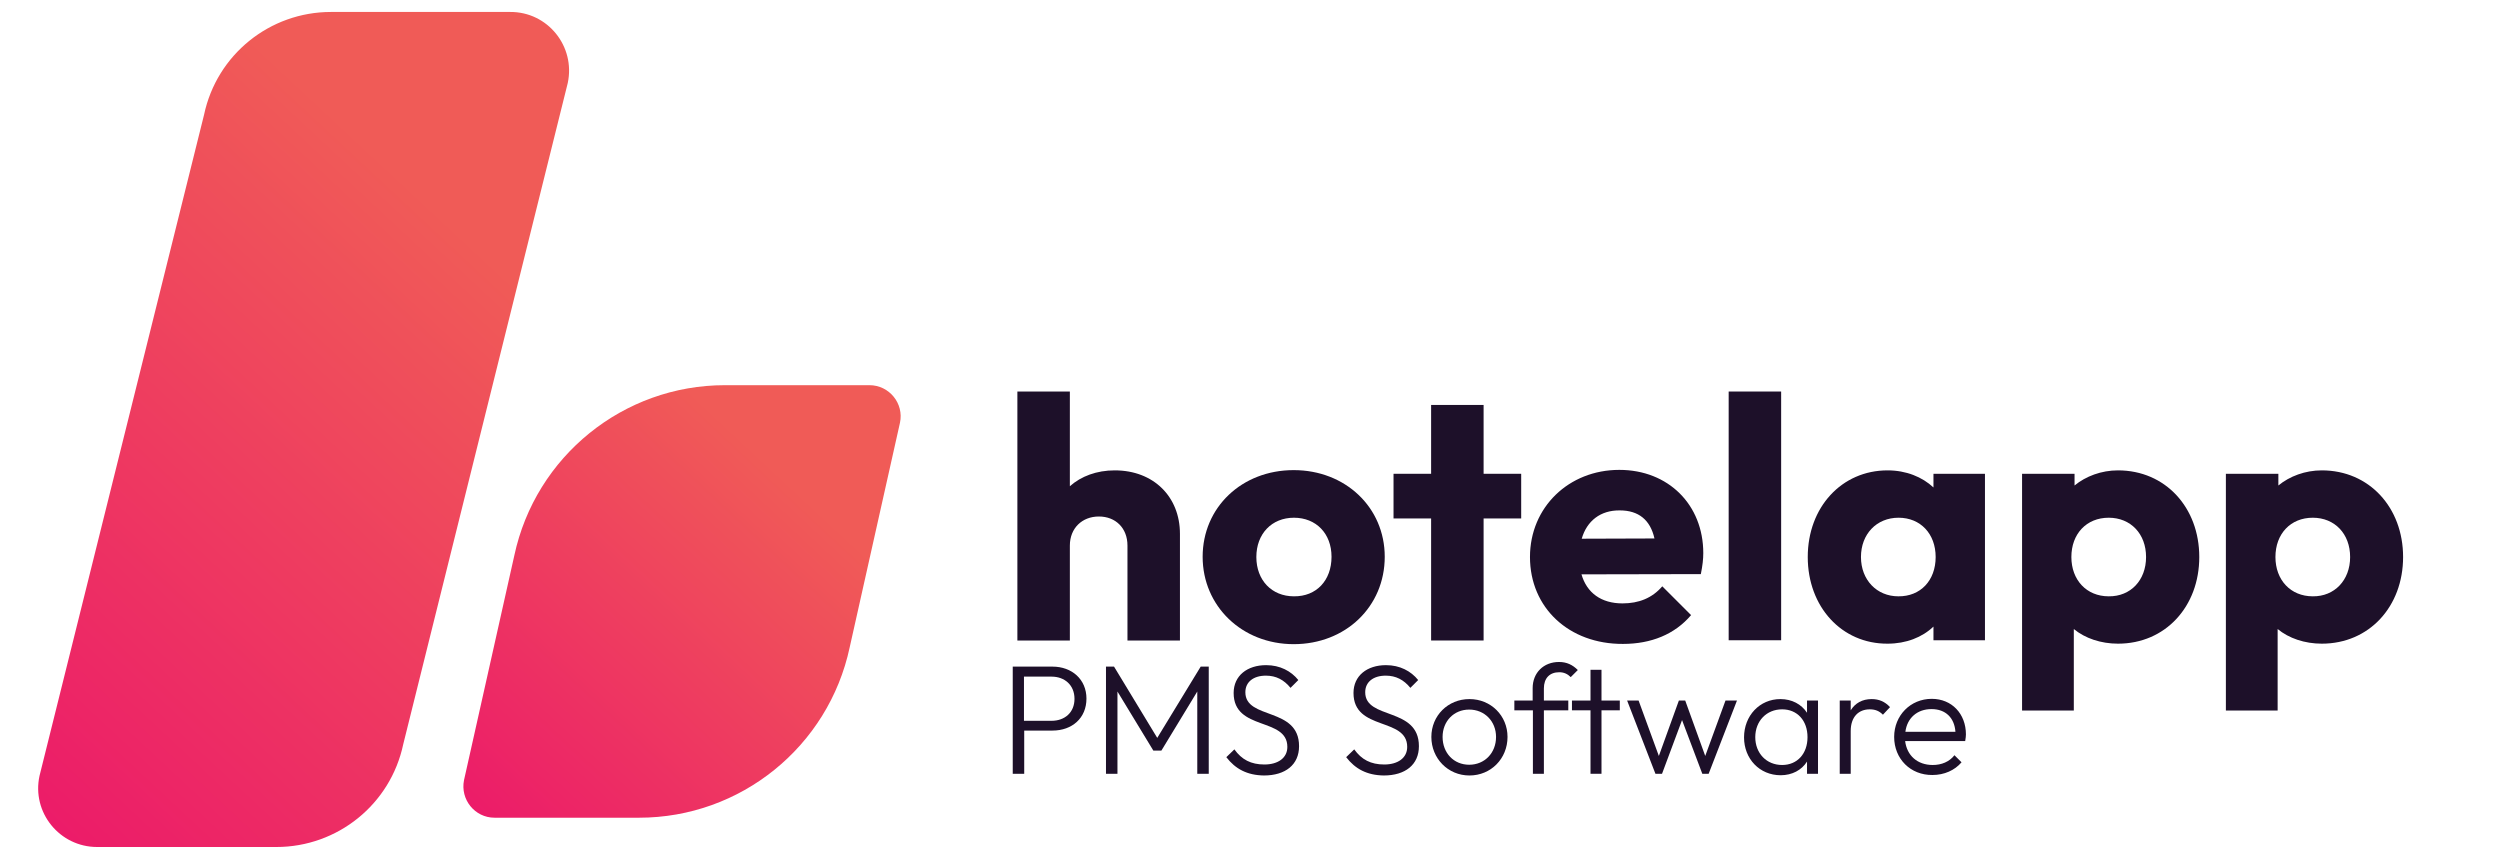
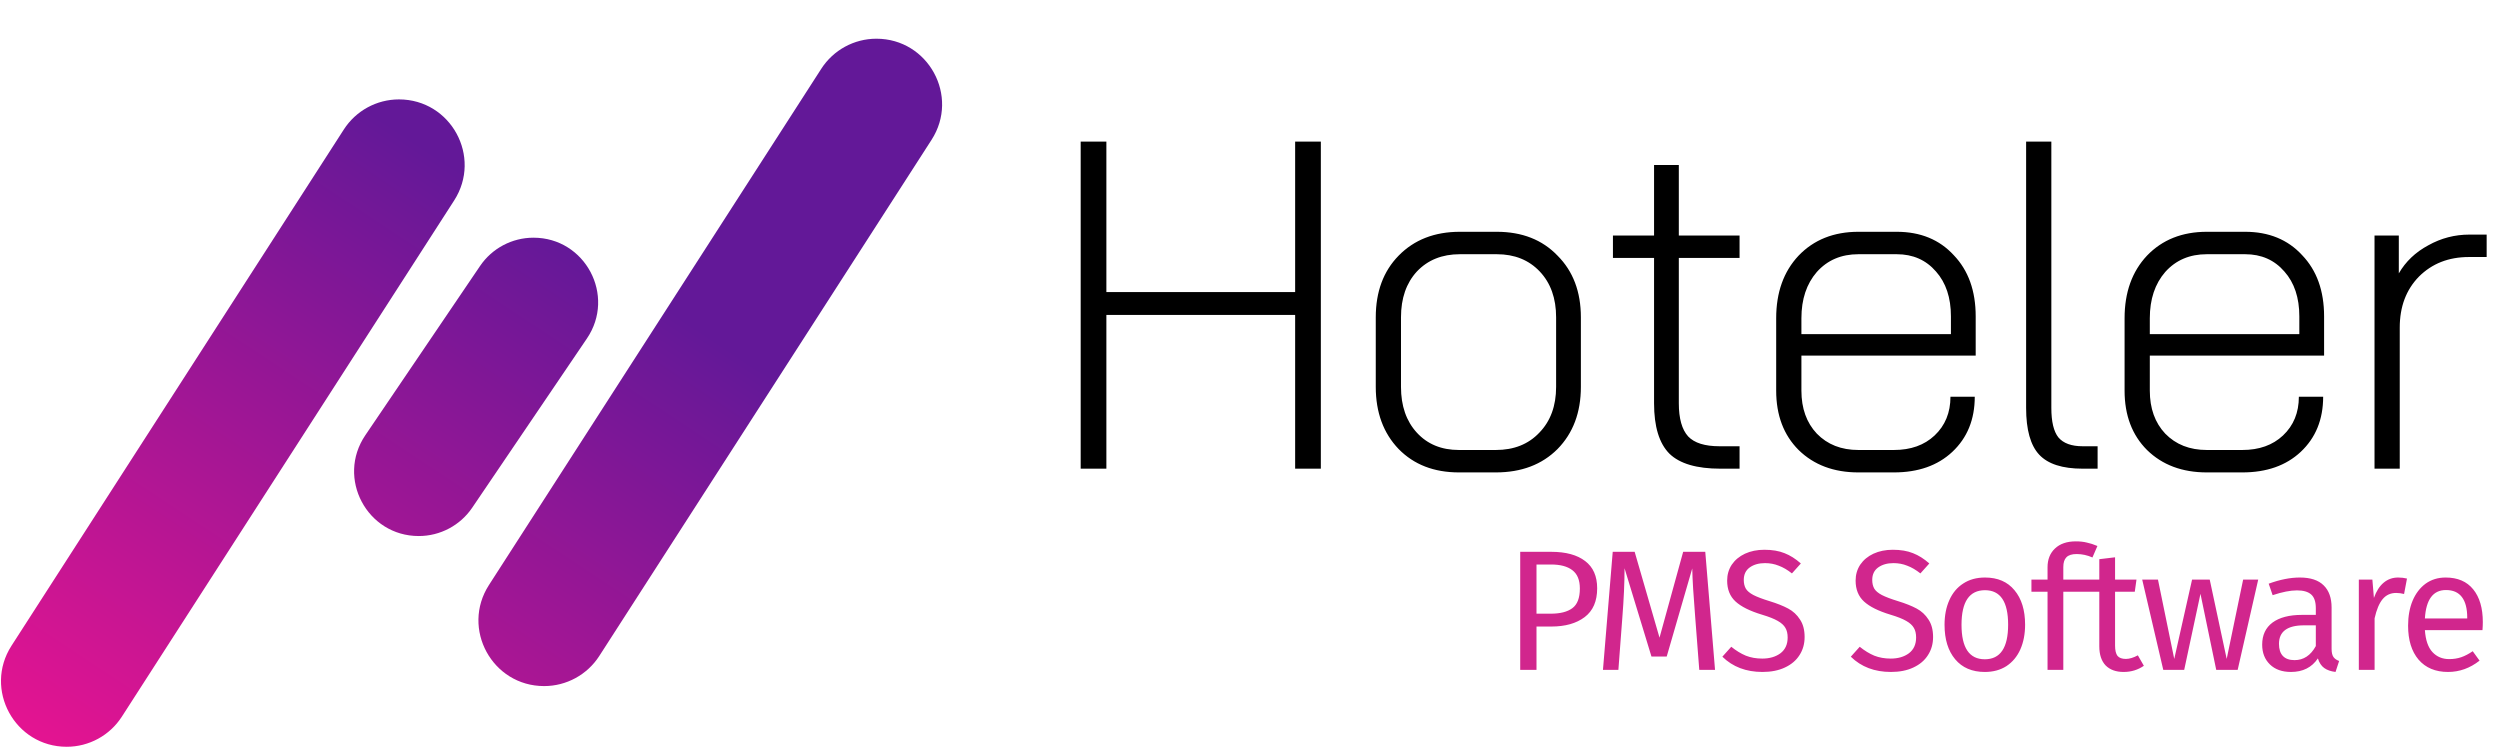
- <svg xmlns="http://www.w3.org/2000/svg" version="1.1" id="Capa_1" x="0px" y="0px" viewBox="0 0 1024.2 353" style="enable-background:new 0 0 1024.2 353;" xml:space="preserve">
-   <style type="text/css">
- 	.st0{fill:url(#SVGID_1_);}
- 	.st1{fill:url(#SVGID_2_);}
- 	.st2{fill:#1D1029;}
- </style>
-   <g id="Logo_3_">
-     <g id="Logogram_3_">
-       <linearGradient id="SVGID_1_" gradientUnits="userSpaceOnUse" x1="-677.114" y1="-84.835" x2="-461.14" y2="116.595" gradientTransform="matrix(0 -1 1 0 78.0873 -360.55)">
-         <stop offset="0" style="stop-color:#EC1B69" />
-         <stop offset="1" style="stop-color:#F05B57" />
-       </linearGradient>
-       <path class="st0" d="M232.6,34l-67.4,270.9c-5.2,24.6-26.9,42.1-52,42.1H39.8c-15.4,0-26.9-14.2-23.6-29.2L83.6,47    c5.2-24.6,26.9-42.1,52-42.1H209C224.4,4.8,235.8,19,232.6,34z" />
-       <linearGradient id="SVGID_2_" gradientUnits="userSpaceOnUse" x1="-696.612" y1="117.685" x2="-558.975" y2="246.054" gradientTransform="matrix(0 -1 1 0 78.0873 -360.55)">
-         <stop offset="0" style="stop-color:#EC1B69" />
-         <stop offset="1" style="stop-color:#F05B57" />
-       </linearGradient>
-       <path class="st1" d="M368.7,173.2l-20.6,92c-8.7,40.7-44.7,69.8-86.3,69.8h-59.2c-8.1,0-14.1-7.5-12.5-15.4l20.6-92    c8.7-40.7,44.7-69.8,86.3-69.8h59.2C364.3,157.8,370.4,165.3,368.7,173.2z" />
-     </g>
-   </g>
-   <g>
-     <g>
-       <path class="st2" d="M416.8,160.4h21.5v38.8c4.6-4.1,11-6.5,18.4-6.5c15.9,0,26.7,10.8,26.7,26v43.7h-21.5v-38.9    c0-7.2-4.9-11.9-11.7-11.9c-6.9,0-11.9,4.8-11.9,11.9v38.9h-21.5V160.4z" />
-       <path class="st2" d="M492.7,228.1c0-20.2,16-35.5,37.3-35.5c21.2,0,37.3,15.3,37.3,35.5c0,20.4-16,35.8-37.3,35.8    C508.8,263.9,492.7,248.3,492.7,228.1z M545.5,228.1c0-9.5-6.3-16-15.4-16s-15.4,6.6-15.4,16.1s6.3,16.1,15.4,16.1    C539.3,244.4,545.5,237.8,545.5,228.1z" />
-       <path class="st2" d="M586.3,212.4h-15.4v-18.3h15.4v-28.2h21.5v28.2h15.4v18.3h-15.4v50h-21.5V212.4z" />
-       <path class="st2" d="M626.8,228.2c0-20.4,15.9-35.7,36.6-35.7c20.1,0,34.4,14.3,34.4,34.1c0,2.5-0.3,5.1-1,8.6l-48.9,0.1    c2.2,7.6,8.1,11.9,16.8,11.9c6.7,0,12.2-2.2,16.3-7l11.8,11.8c-6.7,7.9-16.4,11.8-27.9,11.8C642.8,263.9,626.8,249,626.8,228.2z     M648,220.7l29.8-0.1c-1.7-7.6-6.5-11.5-14.2-11.5C655.7,209,650.1,213.4,648,220.7z" />
-       <path class="st2" d="M708.2,160.4h21.5v101.9h-21.5V160.4z" />
-       <path class="st2" d="M740.6,228.2c0-20.4,13.9-35.5,32.7-35.5c7.6,0,14.2,2.7,18.8,7v-5.6h21.1v68.2h-21.1v-5.6    c-4.6,4.4-11.2,7-18.8,7C754.5,263.8,740.6,248.6,740.6,228.2z M793,228.2c0-9.5-6.2-16.1-15.2-16.1s-15.4,6.7-15.4,16.1    s6.5,16.1,15.3,16.1C786.8,244.4,793,237.8,793,228.2z" />
-       <path class="st2" d="M828.4,194.1h21.5v4.8c4.6-3.8,11-6.2,17.8-6.2c19.4,0,33.3,15.2,33.3,35.5s-13.9,35.5-33.3,35.5    c-7,0-13.5-2.2-18.1-6v33.4h-21.2V194.1z M879.2,228.2c0-9.5-6.3-16.1-15.3-16.1c-9.1,0-15.3,6.6-15.3,16.1    c0,9.4,6.2,16.1,15.3,16.1C872.9,244.4,879.2,237.7,879.2,228.2z" />
-       <path class="st2" d="M911.9,194.1h21.5v4.8c4.6-3.8,11-6.2,17.8-6.2c19.4,0,33.3,15.2,33.3,35.5s-13.9,35.5-33.3,35.5    c-7,0-13.5-2.2-18.1-6v33.4h-21.2V194.1z M962.8,228.2c0-9.5-6.3-16.1-15.3-16.1c-9.1,0-15.3,6.6-15.3,16.1    c0,9.4,6.2,16.1,15.3,16.1C956.4,244.4,962.8,237.7,962.8,228.2z" />
-     </g>
-   </g>
-   <g>
-     <g>
-       <path class="st2" d="M414.9,273.1h16.3c7.9,0,13.9,5.2,13.9,13.1c0,8-5.9,13.1-13.9,13.1h-11.6V317h-4.7V273.1z M419.5,277.2v18.1    h11.3c5.4,0,9.4-3.4,9.4-9c0-5.6-4-9.1-9.4-9.1H419.5z" />
-       <path class="st2" d="M453.1,273.1h3.3l17.7,29.2l17.8-29.2h3.3V317h-4.7v-33.7l-14.7,24.2h-3.3l-14.7-24.2V317h-4.7V273.1z" />
-       <path class="st2" d="M502.4,310.2l3.3-3.2c3,4.2,6.8,6.2,12.3,6.2c5.6,0,9.4-2.7,9.4-7.2c0-12.3-22-6.4-22-22.1    c0-7.1,5.6-11.4,13.3-11.4c5.7,0,10.2,2.4,13.2,6.1l-3.2,3.2c-2.7-3.3-5.9-5-10.1-5c-5.1,0-8.4,2.6-8.4,6.8c0,11.4,22,5.9,22,22.1    c0,7.6-5.6,12-14.4,12C510.9,317.6,506.1,315,502.4,310.2z" />
-       <path class="st2" d="M551.5,310.2l3.3-3.2c3,4.2,6.8,6.2,12.3,6.2c5.6,0,9.4-2.7,9.4-7.2c0-12.3-22-6.4-22-22.1    c0-7.1,5.6-11.4,13.3-11.4c5.7,0,10.2,2.4,13.2,6.1l-3.2,3.2c-2.7-3.3-5.9-5-10.1-5c-5.1,0-8.4,2.6-8.4,6.8c0,11.4,22,5.9,22,22.1    c0,7.6-5.6,12-14.4,12C560,317.6,555.2,315,551.5,310.2z" />
-       <path class="st2" d="M586.4,301.9c0-8.7,6.8-15.5,15.6-15.5s15.6,6.8,15.6,15.5c0,8.9-6.8,15.8-15.6,15.8S586.4,310.7,586.4,301.9    z M612.9,301.9c0-6.4-4.7-11.2-11-11.2s-10.9,4.8-10.9,11.2c0,6.6,4.6,11.4,10.9,11.4S612.9,308.5,612.9,301.9z" />
-       <path class="st2" d="M627.9,291h-7.5v-4h7.5v-5.1c0-6.3,4.5-10.7,10.8-10.7c3.2,0,5.6,1.2,7.7,3.3l-2.9,2.9c-1.3-1.3-2.8-2-4.7-2    c-4,0-6.3,2.5-6.3,6.6v5h10v4h-10v26h-4.5V291z" />
-       <path class="st2" d="M651.6,291H644v-4h7.6v-12.6h4.5V287h7.5v4h-7.5v26h-4.5V291z" />
-       <path class="st2" d="M666.6,287h4.7l8.3,22.7l8.2-22.7h2.6l8.2,22.7l8.3-22.7h4.7L700,317h-2.6l-8.3-22l-8.2,22h-2.7L666.6,287z" />
-       <path class="st2" d="M714.5,302.1c0-8.9,6.4-15.7,14.9-15.7c4.7,0,8.6,2.1,10.9,5.6v-5h4.5v30h-4.5v-5c-2.2,3.5-6.1,5.6-10.8,5.6    C720.9,317.6,714.5,310.9,714.5,302.1z M740.5,302c0-6.8-4.2-11.4-10.4-11.4c-6.4,0-11,4.8-11,11.4c0,6.6,4.6,11.4,11,11.4    C736.3,313.4,740.5,308.8,740.5,302z" />
-       <path class="st2" d="M753.7,287h4.5v4c1.8-2.9,4.7-4.6,8.6-4.6c2.9,0,5.4,1,7.5,3.3l-2.9,3.1c-1.5-1.5-3.1-2.2-5.4-2.2    c-4.6,0-7.8,3.1-7.8,8.9V317h-4.5V287z" />
-       <path class="st2" d="M776,301.9c0-8.8,6.7-15.6,15.4-15.6c8.2,0,14,6.1,14,14.6c0,0.6-0.1,1.5-0.3,2.7h-24.6    c0.7,5.9,5,9.8,11.3,9.8c3.6,0,6.8-1.3,8.9-4l2.9,2.9c-2.8,3.3-7.1,5.2-11.9,5.2C782.7,317.6,776,310.9,776,301.9z M780.6,299.8    h20.5c-0.4-5.7-4-9.3-9.8-9.3C785.4,290.5,781.3,294.2,780.6,299.8z" />
-     </g>
-   </g>
+ <svg xmlns="http://www.w3.org/2000/svg" width="615" height="184" viewBox="0 0 615 184" fill="none">
+   <path d="M202.03 16.925C205 12.311 210.111 9.523 215.598 9.523C228.369 9.523 236.078 23.655 229.165 34.393L147.421 161.374C144.451 165.987 139.341 168.776 133.854 168.776C121.083 168.776 113.374 154.644 120.286 143.906L202.03 16.925Z" fill="url(#paint0_linear_5382_988)" />
+   <path d="M84.582 31.855C87.551 27.241 92.662 24.453 98.149 24.453C110.92 24.453 118.629 38.585 111.717 49.323L29.972 176.304C27.002 180.917 21.892 183.706 16.405 183.706C3.634 183.706 -4.075 169.574 2.837 158.836L84.582 31.855Z" fill="url(#paint1_linear_5382_988)" />
+   <path d="M131.235 58.472C125.967 58.472 121.042 61.083 118.087 65.443L89.869 107.068C82.719 117.616 90.274 131.866 103.016 131.866C108.284 131.866 113.209 129.254 116.164 124.894L144.382 83.269C151.533 72.722 143.977 58.472 131.235 58.472Z" fill="url(#paint2_linear_5382_988)" />
+   <path d="M265.847 34.837H272.169V71.847H318.605V34.837H324.927V115.295H318.605V77.48H272.169V115.295H265.847V34.837ZM358.897 116.214C352.767 116.214 347.824 114.299 344.07 110.467C340.315 106.559 338.438 101.464 338.438 95.18V78.054C338.438 71.771 340.315 66.713 344.07 62.882C347.901 58.974 352.92 57.02 359.127 57.02H368.207C374.414 57.02 379.395 58.974 383.149 62.882C386.981 66.713 388.896 71.771 388.896 78.054V95.18C388.896 101.464 386.981 106.559 383.149 110.467C379.318 114.299 374.261 116.214 367.977 116.214H358.897ZM367.977 110.697C372.422 110.697 375.985 109.28 378.667 106.445C381.425 103.609 382.804 99.855 382.804 95.18V78.054C382.804 73.38 381.464 69.625 378.782 66.79C376.1 63.955 372.575 62.537 368.207 62.537H359.127C354.759 62.537 351.234 63.955 348.552 66.79C345.947 69.625 344.644 73.38 344.644 78.054V95.18C344.644 99.855 345.947 103.609 348.552 106.445C351.158 109.28 354.606 110.697 358.897 110.697H367.977ZM423.22 115.295C417.396 115.295 413.22 114.069 410.691 111.617C408.162 109.088 406.898 104.95 406.898 99.203V63.457H396.783V57.94H406.898V40.584H412.99V57.94H427.932V63.457H412.99V99.203C412.99 102.958 413.756 105.678 415.289 107.364C416.821 108.973 419.388 109.778 422.99 109.778H427.932V115.295H423.22ZM457.17 116.214C451.116 116.214 446.212 114.375 442.458 110.697C438.78 107.019 436.941 102.153 436.941 96.1V78.284C436.941 71.924 438.78 66.79 442.458 62.882C446.212 58.974 451.116 57.02 457.17 57.02H466.595C472.419 57.02 477.093 58.936 480.618 62.767C484.219 66.522 486.02 71.541 486.02 77.824V87.479H443.147V96.1C443.147 100.468 444.412 103.992 446.94 106.674C449.546 109.356 452.956 110.697 457.17 110.697H465.905C470.043 110.697 473.377 109.51 475.905 107.134C478.511 104.682 479.813 101.502 479.813 97.594H485.79C485.79 103.188 483.951 107.709 480.273 111.157C476.672 114.529 471.882 116.214 465.905 116.214H457.17ZM479.928 82.192V77.824C479.928 73.227 478.702 69.549 476.25 66.79C473.798 63.955 470.58 62.537 466.595 62.537H457.17C452.956 62.537 449.546 63.993 446.94 66.905C444.412 69.817 443.147 73.61 443.147 78.284V82.192H479.928ZM512.332 115.295C507.352 115.295 503.789 114.146 501.643 111.847C499.497 109.548 498.425 105.717 498.425 100.353V34.837H504.631V100.353C504.631 103.724 505.206 106.138 506.356 107.594C507.582 109.05 509.574 109.778 512.332 109.778H516.011V115.295H512.332ZM542.877 116.214C536.823 116.214 531.919 114.375 528.165 110.697C524.486 107.019 522.647 102.153 522.647 96.1V78.284C522.647 71.924 524.486 66.79 528.165 62.882C531.919 58.974 536.823 57.02 542.877 57.02H552.302C558.126 57.02 562.8 58.936 566.325 62.767C569.926 66.522 571.727 71.541 571.727 77.824V87.479H528.854V96.1C528.854 100.468 530.119 103.992 532.647 106.674C535.253 109.356 538.662 110.697 542.877 110.697H551.612C555.75 110.697 559.084 109.51 561.612 107.134C564.218 104.682 565.52 101.502 565.52 97.594H571.497C571.497 103.188 569.658 107.709 565.98 111.157C562.378 114.529 557.589 116.214 551.612 116.214H542.877ZM565.635 82.192V77.824C565.635 73.227 564.409 69.549 561.957 66.79C559.505 63.955 556.287 62.537 552.302 62.537H542.877C538.662 62.537 535.253 63.993 532.647 66.905C530.119 69.817 528.854 73.61 528.854 78.284V82.192H565.635ZM584.132 57.94H590.108V67.25C591.794 64.338 594.208 62.039 597.35 60.353C600.491 58.591 603.863 57.71 607.464 57.71H611.717V63.227H607.349C602.369 63.227 598.269 64.836 595.051 68.054C591.909 71.273 590.338 75.449 590.338 80.583V115.295H584.132V57.94Z" fill="black" />
+   <path d="M381.604 135.747C385.201 135.747 387.984 136.506 389.951 138.023C391.919 139.513 392.903 141.747 392.903 144.727C392.903 147.903 391.877 150.264 389.825 151.81C387.773 153.356 385.047 154.128 381.646 154.128H377.978V164.795H373.973V135.747H381.604ZM381.477 150.966C383.81 150.966 385.581 150.517 386.789 149.617C388.026 148.718 388.645 147.102 388.645 144.769C388.645 142.689 388.026 141.185 386.789 140.258C385.581 139.33 383.838 138.867 381.562 138.867H377.978V150.966H381.477ZM421.9 164.795H418.021L417.009 151.683C416.587 146.54 416.348 142.591 416.292 139.836L410.01 161.506H406.258L399.639 139.794C399.639 143.307 399.456 147.369 399.091 151.978L398.121 164.795H394.327L396.73 135.747H402.126L408.24 156.869L414.058 135.747H419.496L421.9 164.795ZM434.028 135.241C435.967 135.241 437.625 135.522 439.003 136.084C440.38 136.618 441.715 137.461 443.008 138.614L440.816 141.059C439.719 140.188 438.637 139.555 437.569 139.162C436.529 138.74 435.405 138.529 434.196 138.529C432.679 138.529 431.428 138.881 430.444 139.583C429.46 140.286 428.969 141.312 428.969 142.661C428.969 143.504 429.137 144.221 429.475 144.811C429.812 145.373 430.43 145.893 431.33 146.371C432.257 146.849 433.592 147.355 435.335 147.889C437.162 148.451 438.679 149.055 439.888 149.702C441.097 150.348 442.066 151.248 442.797 152.4C443.556 153.524 443.935 154.958 443.935 156.7C443.935 158.387 443.514 159.876 442.671 161.169C441.855 162.462 440.661 163.474 439.087 164.205C437.541 164.935 435.7 165.301 433.564 165.301C429.545 165.301 426.256 164.05 423.699 161.549L425.891 159.103C427.071 160.059 428.266 160.79 429.475 161.296C430.683 161.773 432.032 162.012 433.522 162.012C435.321 162.012 436.81 161.577 437.991 160.705C439.171 159.806 439.762 158.513 439.762 156.827C439.762 155.871 439.579 155.084 439.213 154.466C438.848 153.819 438.216 153.243 437.316 152.737C436.445 152.231 435.166 151.725 433.48 151.219C430.5 150.32 428.322 149.238 426.945 147.973C425.568 146.708 424.879 144.994 424.879 142.83C424.879 141.368 425.259 140.061 426.017 138.909C426.804 137.756 427.886 136.857 429.264 136.21C430.669 135.564 432.257 135.241 434.028 135.241ZM465.63 135.241C467.569 135.241 469.227 135.522 470.605 136.084C471.982 136.618 473.317 137.461 474.61 138.614L472.417 141.059C471.321 140.188 470.239 139.555 469.171 139.162C468.131 138.74 467.007 138.529 465.798 138.529C464.281 138.529 463.03 138.881 462.046 139.583C461.062 140.286 460.57 141.312 460.57 142.661C460.57 143.504 460.739 144.221 461.076 144.811C461.414 145.373 462.032 145.893 462.931 146.371C463.859 146.849 465.194 147.355 466.937 147.889C468.764 148.451 470.281 149.055 471.49 149.702C472.698 150.348 473.668 151.248 474.399 152.4C475.158 153.524 475.537 154.958 475.537 156.7C475.537 158.387 475.116 159.876 474.272 161.169C473.457 162.462 472.263 163.474 470.689 164.205C469.143 164.935 467.302 165.301 465.166 165.301C461.147 165.301 457.858 164.05 455.3 161.549L457.493 159.103C458.673 160.059 459.868 160.79 461.076 161.296C462.285 161.773 463.634 162.012 465.124 162.012C466.923 162.012 468.412 161.577 469.593 160.705C470.773 159.806 471.363 158.513 471.363 156.827C471.363 155.871 471.181 155.084 470.815 154.466C470.45 153.819 469.818 153.243 468.918 152.737C468.047 152.231 466.768 151.725 465.082 151.219C462.102 150.32 459.924 149.238 458.547 147.973C457.17 146.708 456.481 144.994 456.481 142.83C456.481 141.368 456.86 140.061 457.619 138.909C458.406 137.756 459.488 136.857 460.866 136.21C462.271 135.564 463.859 135.241 465.63 135.241ZM488.308 142.071C491.428 142.071 493.845 143.111 495.56 145.191C497.303 147.27 498.174 150.095 498.174 153.665C498.174 155.969 497.78 158.007 496.993 159.778C496.206 161.52 495.068 162.884 493.578 163.867C492.089 164.823 490.318 165.301 488.266 165.301C485.146 165.301 482.715 164.261 480.973 162.181C479.23 160.101 478.359 157.276 478.359 153.707C478.359 151.402 478.752 149.378 479.539 147.636C480.326 145.865 481.464 144.502 482.954 143.546C484.444 142.563 486.229 142.071 488.308 142.071ZM488.308 145.191C484.458 145.191 482.533 148.029 482.533 153.707C482.533 159.356 484.444 162.181 488.266 162.181C492.089 162.181 494 159.342 494 153.665C494 148.015 492.103 145.191 488.308 145.191ZM510.863 136.295C509.683 136.295 508.84 136.562 508.334 137.096C507.828 137.602 507.575 138.403 507.575 139.499V142.577H512.971L512.55 145.57H507.575V164.795H503.696V145.57H499.733V142.577H503.696V139.541C503.696 137.63 504.3 136.098 505.509 134.946C506.746 133.765 508.46 133.175 510.653 133.175C511.664 133.175 512.564 133.273 513.351 133.47C514.166 133.639 515.037 133.92 515.965 134.313L514.742 137.138C513.477 136.576 512.184 136.295 510.863 136.295ZM527.388 163.783C525.927 164.795 524.269 165.301 522.414 165.301C520.53 165.301 519.055 164.767 517.987 163.699C516.947 162.603 516.427 161.029 516.427 158.977V145.57H512.548V142.577H516.427V137.56L520.306 137.096V142.577H525.576L525.154 145.57H520.306V158.808C520.306 159.961 520.502 160.804 520.896 161.338C521.317 161.844 522.006 162.097 522.962 162.097C523.833 162.097 524.817 161.802 525.913 161.211L527.388 163.783ZM555.523 142.577L550.464 164.795H545.194L541.315 146.076L537.31 164.795H532.166L526.981 142.577H530.859L534.865 162.097L539.249 142.577H543.592L547.766 162.097L551.813 142.577H555.523ZM573.571 159.609C573.571 160.509 573.725 161.183 574.035 161.633C574.344 162.055 574.807 162.378 575.426 162.603L574.54 165.301C573.388 165.16 572.461 164.837 571.758 164.331C571.055 163.825 570.535 163.038 570.198 161.97C568.708 164.191 566.502 165.301 563.579 165.301C561.387 165.301 559.658 164.682 558.393 163.446C557.128 162.209 556.496 160.593 556.496 158.597C556.496 156.236 557.339 154.424 559.026 153.159C560.74 151.894 563.157 151.262 566.277 151.262H569.692V149.617C569.692 148.043 569.313 146.919 568.554 146.245C567.795 145.57 566.628 145.233 565.054 145.233C563.424 145.233 561.429 145.626 559.068 146.413L558.098 143.588C560.853 142.577 563.41 142.071 565.771 142.071C568.385 142.071 570.339 142.717 571.631 144.01C572.924 145.275 573.571 147.088 573.571 149.449V159.609ZM564.464 162.392C566.685 162.392 568.427 161.239 569.692 158.935V153.833H566.783C562.679 153.833 560.628 155.351 560.628 158.387C560.628 159.708 560.951 160.705 561.597 161.38C562.244 162.055 563.199 162.392 564.464 162.392ZM589.927 142.071C590.714 142.071 591.444 142.155 592.119 142.324L591.402 146.118C590.728 145.949 590.081 145.865 589.463 145.865C588.086 145.865 586.975 146.371 586.132 147.383C585.289 148.395 584.628 149.969 584.151 152.105V164.795H580.272V142.577H583.603L583.982 147.088C584.572 145.429 585.373 144.179 586.385 143.335C587.397 142.492 588.577 142.071 589.927 142.071ZM610.773 153.032C610.773 153.679 610.745 154.339 610.689 155.014H596.523C596.692 157.459 597.31 159.258 598.378 160.41C599.446 161.563 600.824 162.139 602.51 162.139C603.578 162.139 604.562 161.984 605.461 161.675C606.361 161.366 607.302 160.874 608.286 160.199L609.972 162.518C607.611 164.373 605.026 165.301 602.215 165.301C599.123 165.301 596.706 164.289 594.963 162.265C593.249 160.242 592.392 157.459 592.392 153.918C592.392 151.613 592.757 149.575 593.488 147.804C594.247 146.006 595.315 144.6 596.692 143.588C598.097 142.577 599.742 142.071 601.625 142.071C604.576 142.071 606.838 143.04 608.412 144.98C609.986 146.919 610.773 149.603 610.773 153.032ZM606.937 151.894C606.937 149.702 606.501 148.029 605.63 146.877C604.759 145.725 603.452 145.148 601.709 145.148C598.533 145.148 596.804 147.481 596.523 152.147H606.937V151.894Z" fill="#D1268D" />
+   <defs>
+     <linearGradient id="paint0_linear_5382_988" x1="145.72" y1="63.634" x2="50.591" y2="207.487" gradientUnits="userSpaceOnUse">
+       <stop stop-color="#631898" />
+       <stop offset="1" stop-color="#E31491" />
+     </linearGradient>
+     <linearGradient id="paint1_linear_5382_988" x1="145.72" y1="63.634" x2="50.591" y2="207.487" gradientUnits="userSpaceOnUse">
+       <stop stop-color="#631898" />
+       <stop offset="1" stop-color="#E31491" />
+     </linearGradient>
+     <linearGradient id="paint2_linear_5382_988" x1="145.72" y1="63.634" x2="50.591" y2="207.487" gradientUnits="userSpaceOnUse">
+       <stop stop-color="#631898" />
+       <stop offset="1" stop-color="#E31491" />
+     </linearGradient>
+   </defs>
</svg>
